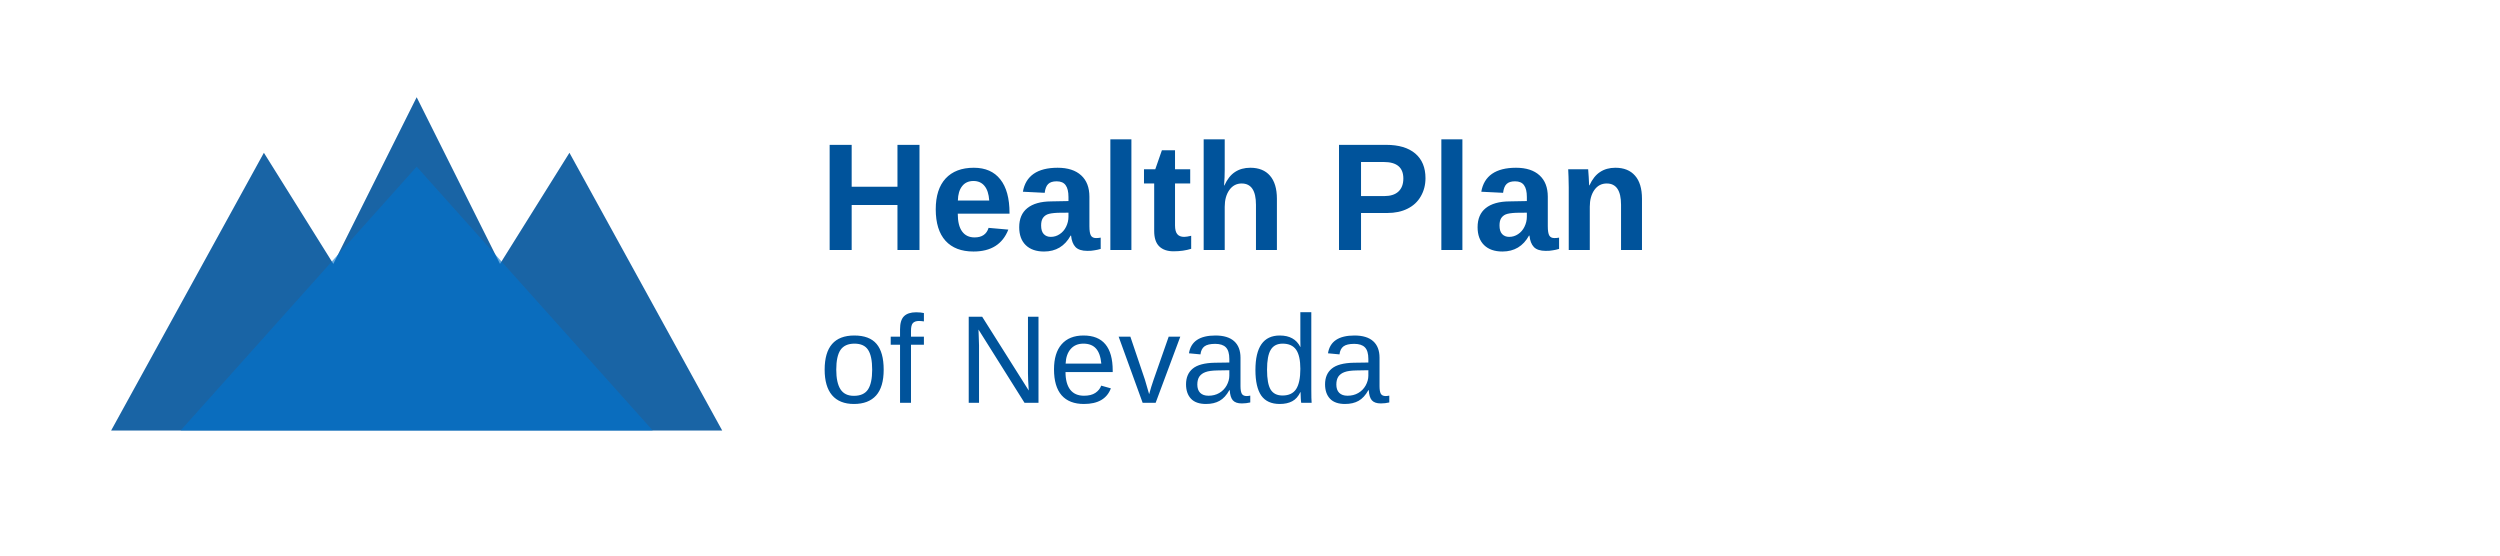
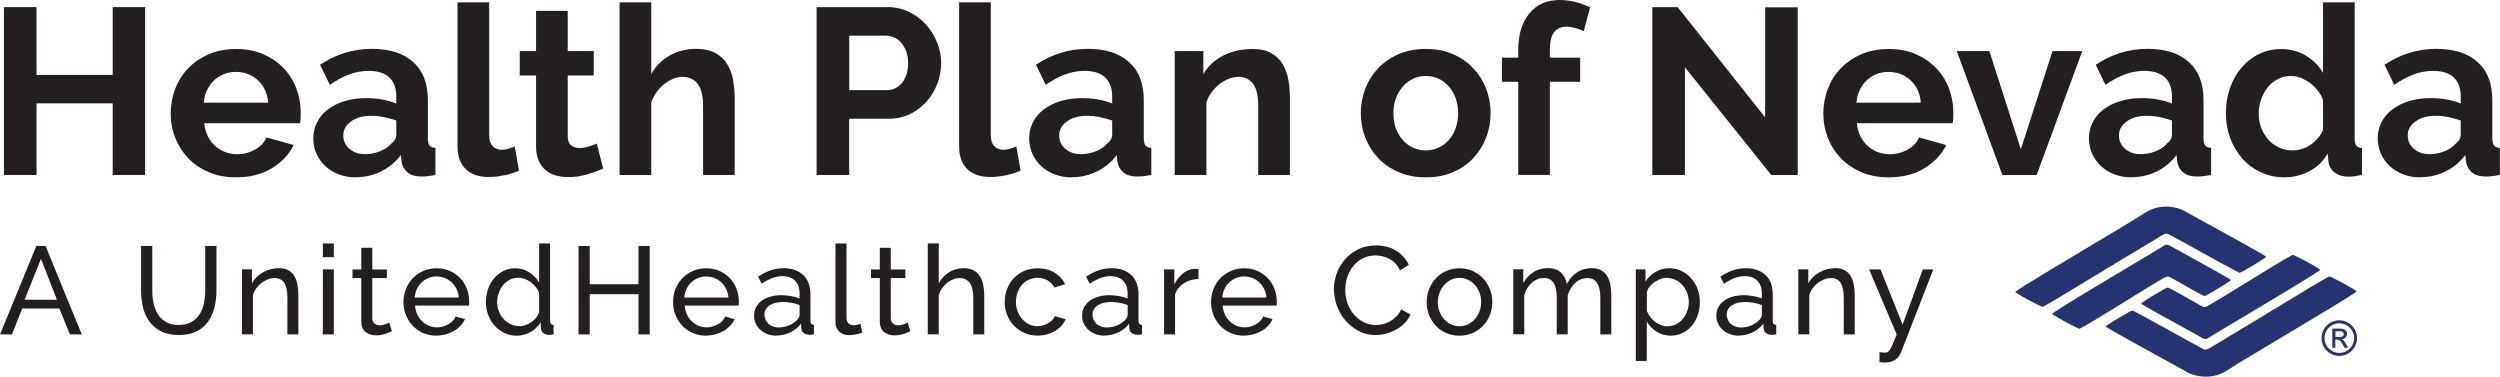
- <svg xmlns="http://www.w3.org/2000/svg" viewBox="0 0 360 80" width="360" height="80">
-   <g transform="translate(16, 10)">
-     <path d="M0,52 L22,12 L32,28 L44,4 L56,28 L66,12 L88,52 Z" fill="#00539B" opacity="0.9" />
-     <path d="M10,52 L44,14 L78,52 Z" fill="#0073CF" opacity="0.6" />
+ <svg xmlns="http://www.w3.org/2000/svg" viewBox="0 0 393.98 59.36">
+   <defs>
+     <style>.c,.d{fill:#263371;}.d{fill-rule:evenodd;}.e{fill:#231f20;}</style>
+   </defs>
+   <g id="a" />
+   <g id="b">
+     <g>
+       <g>
+         <path class="e" d="M22.87,1.12V27.58h-5.11v-11.29H5.76v11.29H.62V1.12H5.76V11.81h12V1.12h5.11Z" />
+         <path class="e" d="M37.19,27.95c-1.57,0-2.98-.27-4.25-.8s-2.35-1.26-3.24-2.18c-.89-.92-1.58-1.99-2.07-3.2-.48-1.22-.73-2.5-.73-3.84s.24-2.7,.71-3.93c.47-1.23,1.16-2.31,2.05-3.24,.89-.93,1.98-1.67,3.26-2.22,1.28-.55,2.71-.82,4.3-.82s3.01,.27,4.27,.82c1.25,.55,2.32,1.28,3.2,2.2,.88,.92,1.55,1.99,2.01,3.2,.46,1.22,.69,2.48,.69,3.8,0,.32,0,.63-.02,.93-.01,.3-.04,.55-.09,.75h-15.09c.07,.77,.26,1.45,.56,2.05,.3,.6,.68,1.11,1.16,1.53,.47,.42,1.01,.75,1.6,.97,.6,.22,1.22,.34,1.86,.34,.99,0,1.93-.24,2.81-.73,.88-.48,1.48-1.12,1.81-1.92l4.29,1.19c-.72,1.49-1.87,2.71-3.45,3.67-1.58,.96-3.46,1.43-5.65,1.43Zm5.07-11.78c-.12-1.47-.67-2.64-1.62-3.52-.96-.88-2.12-1.32-3.48-1.32-.67,0-1.3,.12-1.88,.35-.58,.24-1.1,.57-1.55,.99-.45,.42-.81,.93-1.1,1.53-.29,.6-.45,1.26-.5,1.98h10.14Z" />
+         <path class="e" d="M56.04,27.95c-.94,0-1.83-.16-2.65-.47-.82-.31-1.53-.75-2.12-1.3s-1.06-1.21-1.4-1.96c-.34-.75-.5-1.57-.5-2.46s.21-1.77,.62-2.55c.41-.78,.98-1.45,1.71-1.99,.73-.55,1.61-.98,2.63-1.29,1.02-.31,2.14-.47,3.35-.47,.87,0,1.72,.07,2.55,.22,.83,.15,1.57,.36,2.22,.63v-1.12c0-1.29-.37-2.29-1.1-2.98-.73-.69-1.82-1.04-3.26-1.04-1.04,0-2.06,.19-3.06,.56s-2.01,.92-3.06,1.64l-1.53-3.17c2.51-1.66,5.22-2.5,8.12-2.5s4.99,.69,6.54,2.07c1.55,1.38,2.33,3.37,2.33,5.98v6.07c0,.52,.09,.89,.28,1.12,.19,.22,.49,.35,.91,.37v4.25c-.84,.17-1.58,.26-2.2,.26-.94,0-1.67-.21-2.18-.63-.51-.42-.83-.98-.95-1.68l-.11-1.08c-.87,1.14-1.93,2.01-3.17,2.61-1.24,.6-2.57,.89-3.99,.89Zm1.42-3.65c.84,0,1.65-.15,2.4-.45,.76-.3,1.35-.7,1.77-1.19,.55-.42,.82-.89,.82-1.42v-2.24c-.6-.22-1.24-.4-1.94-.54-.7-.14-1.37-.21-2.01-.21-1.29,0-2.35,.29-3.17,.88-.82,.58-1.23,1.32-1.23,2.22,0,.84,.32,1.55,.97,2.1,.65,.56,1.44,.84,2.39,.84Z" />
+         <path class="e" d="M72.1,.37h4.99V21.32c0,.72,.17,1.28,.52,1.68,.35,.4,.84,.6,1.49,.6,.3,0,.63-.05,.99-.15,.36-.1,.7-.22,1.03-.37l.67,3.8c-.67,.32-1.45,.57-2.35,.75s-1.7,.26-2.42,.26c-1.57,0-2.78-.42-3.63-1.25-.86-.83-1.29-2.02-1.29-3.56V.37Z" />
+         <path class="e" d="M95.07,26.57c-.67,.3-1.49,.6-2.46,.89-.97,.3-1.99,.45-3.06,.45-.7,0-1.35-.09-1.96-.26s-1.14-.45-1.6-.84c-.46-.38-.83-.88-1.1-1.49s-.41-1.35-.41-2.22V11.89h-2.57v-3.84h2.57V1.71h4.99v6.34h4.1v3.84h-4.1v9.54c0,.7,.18,1.19,.54,1.47,.36,.29,.8,.43,1.32,.43s1.03-.09,1.53-.26c.5-.17,.89-.32,1.19-.45l1.01,3.95Z" />
+         <path class="e" d="M115.79,27.58h-4.99v-10.96c0-1.54-.29-2.68-.86-3.41-.57-.73-1.38-1.1-2.42-1.1-.45,0-.92,.1-1.42,.3s-.97,.48-1.42,.84c-.45,.36-.86,.79-1.23,1.29-.37,.5-.65,1.04-.82,1.64v11.4h-4.99V.37h4.99V11.66c.72-1.27,1.7-2.24,2.93-2.93,1.23-.68,2.59-1.03,4.08-1.03,1.27,0,2.3,.22,3.09,.65,.79,.43,1.42,1.01,1.86,1.73,.45,.72,.76,1.54,.93,2.46,.17,.92,.26,1.86,.26,2.83v12.19Z" />
+         <path class="e" d="M128.69,27.58V1.12h11.22c1.22,0,2.34,.26,3.37,.76,1.03,.51,1.92,1.18,2.66,2.01,.75,.83,1.33,1.78,1.75,2.83,.42,1.06,.63,2.12,.63,3.19s-.2,2.21-.6,3.26c-.4,1.06-.96,1.99-1.68,2.81-.72,.82-1.59,1.48-2.61,1.98-1.02,.5-2.14,.75-3.35,.75h-6.26v8.87h-5.14Zm5.14-13.38h5.96c.94,0,1.73-.38,2.37-1.16s.95-1.81,.95-3.13c0-.67-.1-1.27-.3-1.81-.2-.53-.46-.99-.78-1.36-.32-.37-.7-.65-1.14-.84-.44-.19-.88-.28-1.32-.28h-5.74V14.2Z" />
+         <path class="e" d="M151.15,.37h4.99V21.32c0,.72,.17,1.28,.52,1.68,.35,.4,.84,.6,1.49,.6,.3,0,.63-.05,.99-.15,.36-.1,.7-.22,1.03-.37l.67,3.8c-.67,.32-1.45,.57-2.35,.75s-1.7,.26-2.42,.26c-1.57,0-2.78-.42-3.63-1.25-.86-.83-1.29-2.02-1.29-3.56V.37Z" />
+         <path class="e" d="M168.86,27.95c-.94,0-1.83-.16-2.65-.47-.82-.31-1.53-.75-2.12-1.3s-1.06-1.21-1.4-1.96c-.34-.75-.5-1.57-.5-2.46s.21-1.77,.62-2.55c.41-.78,.98-1.45,1.71-1.99s1.61-.98,2.63-1.29c1.02-.31,2.14-.47,3.35-.47,.87,0,1.72,.07,2.55,.22,.83,.15,1.57,.36,2.22,.63v-1.12c0-1.29-.37-2.29-1.1-2.98-.73-.69-1.82-1.04-3.26-1.04-1.04,0-2.06,.19-3.06,.56s-2.01,.92-3.06,1.64l-1.53-3.17c2.51-1.66,5.22-2.5,8.12-2.5s4.99,.69,6.54,2.07c1.55,1.38,2.33,3.37,2.33,5.98v6.07c0,.52,.09,.89,.28,1.12,.19,.22,.49,.35,.91,.37v4.25c-.84,.17-1.58,.26-2.2,.26-.94,0-1.67-.21-2.18-.63-.51-.42-.83-.98-.95-1.68l-.11-1.08c-.87,1.14-1.93,2.01-3.17,2.61-1.24,.6-2.57,.89-3.99,.89Zm1.42-3.65c.84,0,1.65-.15,2.4-.45,.76-.3,1.35-.7,1.77-1.19,.55-.42,.82-.89,.82-1.42v-2.24c-.6-.22-1.24-.4-1.94-.54-.7-.14-1.37-.21-2.01-.21-1.29,0-2.35,.29-3.17,.88-.82,.58-1.23,1.32-1.23,2.22,0,.84,.32,1.55,.97,2.1,.65,.56,1.44,.84,2.39,.84Z" />
+         <path class="e" d="M203.27,27.58h-4.99v-10.96c0-1.57-.27-2.71-.82-3.43-.55-.72-1.3-1.08-2.27-1.08-.5,0-1.01,.1-1.53,.3s-1.01,.48-1.47,.84c-.46,.36-.88,.79-1.25,1.29-.37,.5-.65,1.04-.82,1.64v11.4h-4.99V8.05h4.51v3.62c.72-1.24,1.76-2.21,3.13-2.91,1.37-.69,2.91-1.04,4.62-1.04,1.22,0,2.21,.22,2.98,.67,.77,.45,1.37,1.03,1.79,1.75,.42,.72,.71,1.54,.88,2.46,.16,.92,.24,1.85,.24,2.79v12.19Z" />
+         <path class="e" d="M224.7,27.95c-1.59,0-3.02-.27-4.29-.82s-2.34-1.29-3.22-2.22c-.88-.93-1.56-2.01-2.03-3.22-.47-1.22-.71-2.5-.71-3.84s.24-2.66,.71-3.88c.47-1.22,1.15-2.29,2.03-3.22s1.96-1.67,3.22-2.22c1.27-.55,2.69-.82,4.29-.82s3.01,.27,4.27,.82c1.25,.55,2.32,1.29,3.2,2.22,.88,.93,1.56,2.01,2.03,3.22,.47,1.22,.71,2.51,.71,3.88s-.24,2.62-.71,3.84c-.47,1.22-1.14,2.29-2.01,3.22-.87,.93-1.94,1.67-3.2,2.22s-2.7,.82-4.29,.82Zm-5.11-10.1c0,.87,.13,1.66,.39,2.37,.26,.71,.62,1.32,1.08,1.84,.46,.52,1,.93,1.62,1.21,.62,.29,1.29,.43,2.01,.43s1.39-.14,2.01-.43c.62-.29,1.16-.69,1.62-1.21,.46-.52,.82-1.14,1.08-1.86,.26-.72,.39-1.52,.39-2.38s-.13-1.63-.39-2.35c-.26-.72-.62-1.34-1.08-1.86s-1-.93-1.62-1.21c-.62-.29-1.29-.43-2.01-.43s-1.39,.15-2.01,.45c-.62,.3-1.16,.71-1.62,1.23-.46,.52-.82,1.14-1.08,1.86-.26,.72-.39,1.5-.39,2.35Z" />
+         <path class="e" d="M239.26,27.58V12.89h-2.57v-3.8h2.57v-1.19c0-2.43,.58-4.36,1.75-5.78,1.17-1.42,2.76-2.12,4.77-2.12,1.59,0,3.19,.39,4.81,1.16l-1.01,3.76c-.37-.2-.81-.37-1.32-.5-.51-.14-.97-.21-1.4-.21-1.74,0-2.61,1.17-2.61,3.5v1.38h4.77v3.8h-4.77v14.68h-4.99Z" />
+         <path class="e" d="M265.53,10.62V27.58h-5.14V1.12h3.99l13.79,17.37V1.16h5.14V27.58h-4.17l-13.6-16.96Z" />
+         <path class="e" d="M297.63,27.95c-1.56,0-2.98-.27-4.25-.8s-2.35-1.26-3.24-2.18c-.89-.92-1.58-1.99-2.07-3.2-.48-1.22-.73-2.5-.73-3.84s.24-2.7,.71-3.93c.47-1.23,1.15-2.31,2.05-3.24,.89-.93,1.98-1.67,3.26-2.22,1.28-.55,2.71-.82,4.3-.82s3.01,.27,4.27,.82c1.25,.55,2.32,1.28,3.2,2.2,.88,.92,1.55,1.99,2.01,3.2,.46,1.22,.69,2.48,.69,3.8,0,.32,0,.63-.02,.93s-.04,.55-.09,.75h-15.09c.07,.77,.26,1.45,.56,2.05,.3,.6,.68,1.11,1.15,1.53,.47,.42,1.01,.75,1.6,.97,.6,.22,1.22,.34,1.86,.34,.99,0,1.93-.24,2.81-.73,.88-.48,1.48-1.12,1.81-1.92l4.29,1.19c-.72,1.49-1.87,2.71-3.45,3.67-1.58,.96-3.46,1.43-5.65,1.43Zm5.07-11.78c-.12-1.47-.66-2.64-1.62-3.52-.96-.88-2.12-1.32-3.48-1.32-.67,0-1.3,.12-1.88,.35-.58,.24-1.1,.57-1.55,.99-.45,.42-.81,.93-1.1,1.53-.29,.6-.45,1.26-.5,1.98h10.14Z" />
+         <path class="e" d="M315.56,27.58l-7.19-19.53h5.14l4.96,15.47,4.99-15.47h4.69l-7.19,19.53h-5.4Z" />
+         <path class="e" d="M335.87,27.95c-.94,0-1.83-.16-2.65-.47-.82-.31-1.53-.75-2.12-1.3-.6-.56-1.06-1.21-1.4-1.96-.33-.75-.5-1.57-.5-2.46s.21-1.77,.62-2.55c.41-.78,.98-1.45,1.71-1.99s1.61-.98,2.63-1.29c1.02-.31,2.14-.47,3.35-.47,.87,0,1.72,.07,2.55,.22,.83,.15,1.57,.36,2.22,.63v-1.12c0-1.29-.37-2.29-1.1-2.98-.73-.69-1.82-1.04-3.26-1.04-1.04,0-2.06,.19-3.06,.56s-2.01,.92-3.06,1.64l-1.53-3.17c2.51-1.66,5.22-2.5,8.12-2.5s4.99,.69,6.54,2.07c1.55,1.38,2.33,3.37,2.33,5.98v6.07c0,.52,.09,.89,.28,1.12,.19,.22,.49,.35,.91,.37v4.25c-.84,.17-1.58,.26-2.2,.26-.94,0-1.67-.21-2.18-.63-.51-.42-.83-.98-.95-1.68l-.11-1.08c-.87,1.14-1.93,2.01-3.17,2.61-1.24,.6-2.57,.89-3.99,.89Zm1.42-3.65c.84,0,1.65-.15,2.4-.45,.76-.3,1.35-.7,1.77-1.19,.55-.42,.82-.89,.82-1.42v-2.24c-.6-.22-1.24-.4-1.94-.54-.7-.14-1.37-.21-2.01-.21-1.29,0-2.35,.29-3.17,.88-.82,.58-1.23,1.32-1.23,2.22,0,.84,.32,1.55,.97,2.1,.65,.56,1.44,.84,2.38,.84Z" />
+         <path class="e" d="M360.06,27.95c-1.34,0-2.58-.26-3.73-.78-1.14-.52-2.13-1.24-2.94-2.16-.82-.92-1.46-1.99-1.92-3.22s-.69-2.55-.69-3.97,.22-2.73,.65-3.95c.43-1.22,1.04-2.29,1.81-3.2,.77-.92,1.69-1.64,2.76-2.16,1.07-.52,2.24-.78,3.5-.78,1.44,0,2.74,.35,3.89,1.04,1.15,.7,2.06,1.6,2.7,2.72V.37h4.99V21.84c0,.52,.09,.89,.26,1.12,.17,.22,.47,.35,.89,.37v4.25c-.87,.17-1.58,.26-2.12,.26-.89,0-1.63-.22-2.2-.67-.57-.45-.89-1.03-.97-1.75l-.11-1.23c-.72,1.24-1.69,2.18-2.93,2.81s-2.52,.95-3.86,.95Zm1.3-4.25c.47,0,.96-.08,1.45-.24,.5-.16,.96-.39,1.38-.69,.42-.3,.8-.65,1.14-1.04,.34-.4,.59-.83,.76-1.3v-4.66c-.2-.55-.48-1.05-.84-1.51-.36-.46-.77-.86-1.23-1.19s-.94-.6-1.45-.8c-.51-.2-1.01-.3-1.51-.3-.75,0-1.44,.16-2.07,.48-.63,.32-1.17,.76-1.62,1.32s-.79,1.2-1.04,1.92c-.25,.72-.37,1.47-.37,2.24,0,.82,.14,1.58,.41,2.27,.27,.7,.65,1.3,1.12,1.83,.47,.52,1.04,.93,1.7,1.23s1.38,.45,2.18,.45Z" />
+         <path class="e" d="M381.38,27.95c-.94,0-1.83-.16-2.65-.47-.82-.31-1.53-.75-2.12-1.3-.6-.56-1.06-1.21-1.4-1.96-.33-.75-.5-1.57-.5-2.46s.21-1.77,.62-2.55c.41-.78,.98-1.45,1.71-1.99s1.61-.98,2.63-1.29c1.02-.31,2.14-.47,3.35-.47,.87,0,1.72,.07,2.55,.22,.83,.15,1.57,.36,2.22,.63v-1.12c0-1.29-.37-2.29-1.1-2.98-.73-.69-1.82-1.04-3.26-1.04-1.04,0-2.06,.19-3.06,.56-.99,.37-2.01,.92-3.06,1.64l-1.53-3.17c2.51-1.66,5.22-2.5,8.12-2.5s4.99,.69,6.54,2.07c1.55,1.38,2.33,3.37,2.33,5.98v6.07c0,.52,.09,.89,.28,1.12,.19,.22,.49,.35,.91,.37v4.25c-.84,.17-1.58,.26-2.2,.26-.94,0-1.67-.21-2.18-.63-.51-.42-.83-.98-.95-1.68l-.11-1.08c-.87,1.14-1.93,2.01-3.17,2.61-1.24,.6-2.57,.89-3.99,.89Zm1.42-3.65c.84,0,1.65-.15,2.4-.45,.76-.3,1.35-.7,1.77-1.19,.55-.42,.82-.89,.82-1.42v-2.24c-.6-.22-1.24-.4-1.94-.54-.7-.14-1.37-.21-2.01-.21-1.29,0-2.35,.29-3.17,.88-.82,.58-1.23,1.32-1.23,2.22,0,.84,.32,1.55,.97,2.1,.65,.56,1.44,.84,2.38,.84Z" />
+       </g>
+       <g>
+         <path class="e" d="M0,52.7l5.73-13.94h1.45l5.71,13.94h-1.88l-1.65-4.08H3.51l-1.63,4.08H0Zm6.46-11.9l-2.59,6.44h5.1l-2.51-6.44Z" />
+         <path class="e" d="M28.15,51.21c.81,0,1.49-.16,2.02-.47,.54-.31,.96-.72,1.29-1.23,.32-.5,.55-1.08,.68-1.73,.13-.65,.2-1.31,.2-1.97v-7.05h1.77v7.05c0,.94-.11,1.84-.32,2.68-.22,.84-.56,1.59-1.03,2.23-.47,.64-1.08,1.15-1.84,1.52-.75,.37-1.67,.56-2.74,.56s-2.05-.2-2.81-.59-1.37-.91-1.84-1.56c-.46-.65-.8-1.39-1-2.24-.2-.84-.3-1.71-.3-2.6v-7.05h1.77v7.05c0,.69,.07,1.36,.21,2.01s.37,1.22,.69,1.72,.75,.9,1.28,1.21c.53,.31,1.19,.46,1.99,.46Z" />
+         <path class="e" d="M47.02,52.7h-1.73v-5.73c0-1.1-.17-1.9-.5-2.4-.33-.5-.84-.75-1.52-.75-.35,0-.71,.07-1.06,.21s-.69,.32-1,.56c-.31,.24-.59,.52-.82,.84s-.41,.69-.53,1.08v6.18h-1.73v-10.25h1.57v2.2c.41-.72,.99-1.3,1.76-1.73,.77-.43,1.6-.65,2.5-.65,.59,0,1.08,.11,1.47,.32,.39,.22,.71,.52,.94,.9,.24,.39,.4,.84,.5,1.36,.1,.52,.15,1.09,.15,1.71v6.13Z" />
+         <path class="e" d="M50.88,40.53v-2.16h1.73v2.16h-1.73Zm0,12.17v-10.25h1.73v10.25h-1.73Z" />
+         <path class="e" d="M61.76,52.19c-.11,.05-.24,.11-.41,.19s-.36,.14-.58,.22c-.22,.07-.45,.13-.71,.18-.26,.05-.52,.07-.8,.07-.63,0-1.17-.17-1.63-.52-.46-.35-.69-.89-.69-1.62v-6.89h-1.39v-1.35h1.39v-3.42h1.73v3.42h2.3v1.35h-2.3v6.36c.03,.38,.15,.65,.37,.82,.22,.17,.48,.26,.79,.26,.34,0,.65-.06,.93-.17,.28-.11,.47-.2,.58-.27l.41,1.37Z" />
+         <path class="e" d="M68.8,52.9c-.77,0-1.48-.14-2.12-.42-.64-.28-1.19-.66-1.65-1.15-.46-.48-.81-1.05-1.07-1.7s-.38-1.33-.38-2.05,.13-1.4,.38-2.04c.26-.64,.62-1.2,1.08-1.69,.46-.48,1.02-.87,1.66-1.15,.64-.28,1.35-.42,2.12-.42s1.48,.14,2.11,.43c.63,.29,1.17,.67,1.62,1.15,.44,.48,.79,1.03,1.03,1.67,.24,.64,.36,1.29,.36,1.97,0,.14,0,.27,0,.39,0,.12-.02,.21-.03,.27h-8.5c.04,.51,.16,.97,.35,1.39,.2,.42,.45,.78,.77,1.08,.31,.3,.67,.54,1.07,.71,.4,.17,.82,.25,1.27,.25,.31,0,.62-.04,.92-.13,.3-.09,.58-.2,.84-.34,.26-.14,.49-.32,.7-.53,.2-.21,.36-.44,.46-.71l1.49,.41c-.17,.38-.4,.73-.7,1.04-.29,.31-.63,.59-1.02,.81-.39,.23-.81,.41-1.29,.54s-.96,.2-1.47,.2Zm3.51-6.01c-.04-.48-.16-.93-.36-1.34-.2-.41-.46-.76-.77-1.05-.31-.29-.66-.51-1.07-.68-.41-.16-.84-.25-1.3-.25s-.89,.08-1.3,.25c-.41,.16-.76,.39-1.07,.69s-.56,.64-.75,1.05-.3,.85-.34,1.33h6.95Z" />
+         <path class="e" d="M81.45,52.9c-.71,0-1.36-.14-1.96-.43-.6-.29-1.12-.67-1.55-1.16-.43-.48-.77-1.05-1.01-1.69-.24-.64-.36-1.32-.36-2.02s.11-1.4,.34-2.05c.23-.65,.55-1.21,.96-1.7,.41-.48,.9-.87,1.47-1.15,.57-.28,1.19-.42,1.87-.42,.82,0,1.56,.22,2.21,.65,.65,.43,1.16,.96,1.54,1.57v-6.13h1.73v12.21c0,.41,.18,.62,.55,.63v1.49c-.14,.03-.27,.05-.38,.06s-.21,.02-.3,.02c-.39,0-.71-.1-.94-.3s-.36-.45-.37-.74l-.04-.96c-.41,.67-.95,1.19-1.62,1.56-.67,.37-1.38,.56-2.13,.56Zm.41-1.49c.31,0,.64-.06,.97-.18,.33-.12,.65-.28,.94-.49,.29-.21,.55-.45,.77-.74,.22-.28,.36-.58,.42-.89v-2.94c-.12-.33-.29-.64-.53-.93-.24-.29-.5-.55-.79-.77-.29-.22-.61-.39-.94-.51-.33-.12-.66-.19-.99-.19-.51,0-.97,.11-1.38,.32s-.77,.5-1.06,.86c-.29,.36-.52,.77-.68,1.24-.16,.46-.24,.94-.24,1.42,0,.51,.09,1,.27,1.46,.18,.46,.43,.87,.75,1.21,.31,.34,.68,.61,1.11,.81,.43,.2,.89,.3,1.38,.3Z" />
+         <path class="e" d="M102.39,38.76v13.94h-1.77v-6.34h-7.68v6.34h-1.77v-13.94h1.77v6.03h7.68v-6.03h1.77Z" />
+         <path class="e" d="M111.29,52.9c-.77,0-1.48-.14-2.12-.42-.64-.28-1.19-.66-1.65-1.15-.46-.48-.81-1.05-1.07-1.7s-.38-1.33-.38-2.05,.13-1.4,.38-2.04c.26-.64,.62-1.2,1.08-1.69,.46-.48,1.02-.87,1.66-1.15,.64-.28,1.35-.42,2.12-.42s1.48,.14,2.11,.43c.63,.29,1.17,.67,1.62,1.15,.44,.48,.79,1.03,1.03,1.67,.24,.64,.36,1.29,.36,1.97,0,.14,0,.27,0,.39,0,.12-.02,.21-.03,.27h-8.5c.04,.51,.16,.97,.35,1.39,.2,.42,.45,.78,.77,1.08,.31,.3,.67,.54,1.07,.71,.4,.17,.82,.25,1.27,.25,.31,0,.62-.04,.92-.13,.3-.09,.58-.2,.84-.34,.26-.14,.49-.32,.7-.53,.2-.21,.36-.44,.46-.71l1.49,.41c-.17,.38-.4,.73-.7,1.04-.29,.31-.63,.59-1.02,.81-.39,.23-.81,.41-1.29,.54s-.96,.2-1.47,.2Zm3.51-6.01c-.04-.48-.16-.93-.36-1.34-.2-.41-.46-.76-.77-1.05-.31-.29-.66-.51-1.07-.68-.41-.16-.84-.25-1.3-.25s-.89,.08-1.3,.25c-.41,.16-.76,.39-1.07,.69s-.56,.64-.75,1.05-.3,.85-.34,1.33h6.95Z" />
+         <path class="e" d="M122.36,52.9c-.51,0-.98-.08-1.41-.25s-.8-.39-1.12-.67c-.31-.28-.56-.62-.74-1-.18-.39-.26-.79-.26-1.23,0-.48,.1-.93,.31-1.33,.21-.4,.51-.74,.89-1.02,.39-.28,.84-.5,1.37-.65s1.11-.23,1.74-.23c.5,0,1,.05,1.51,.14,.51,.09,.96,.22,1.35,.37v-.82c0-.84-.24-1.5-.71-1.97-.47-.48-1.14-.72-2-.72-1.03,0-2.12,.4-3.26,1.2l-.57-1.12c.67-.44,1.33-.78,1.98-1,.65-.22,1.33-.33,2.04-.33,1.31,0,2.34,.36,3.1,1.08,.76,.72,1.14,1.73,1.14,3.04v4.18c0,.41,.18,.62,.55,.63v1.49c-.13,.03-.26,.05-.37,.06s-.23,.02-.33,.02c-.29,0-.57-.08-.84-.24-.28-.16-.43-.43-.45-.8l-.04-.73c-.24,.31-.5,.59-.8,.82-.3,.24-.62,.43-.96,.59s-.69,.27-1.05,.35c-.36,.08-.72,.12-1.07,.12Zm.43-1.3c.55,0,1.09-.12,1.61-.35,.52-.24,.94-.52,1.24-.86,.25-.29,.37-.56,.37-.8v-1.51c-.41-.16-.83-.28-1.29-.36-.45-.09-.89-.13-1.31-.13-.89,0-1.6,.18-2.14,.54-.54,.36-.8,.85-.8,1.48,0,.26,.05,.51,.16,.76,.1,.24,.26,.45,.45,.64,.2,.18,.44,.33,.73,.44,.29,.11,.61,.17,.98,.17Z" />
+         <path class="e" d="M131.67,38.37h1.73v11.68c0,.38,.1,.68,.3,.89s.49,.32,.85,.32c.14,0,.31-.02,.51-.07,.2-.05,.38-.1,.55-.17l.27,1.39c-.29,.12-.63,.22-1.02,.29-.39,.08-.74,.12-1.04,.12-.67,0-1.19-.19-1.58-.57-.39-.38-.58-.91-.58-1.59v-12.31Z" />
+         <path class="e" d="M143.47,52.19c-.11,.05-.24,.11-.41,.19s-.36,.14-.58,.22c-.22,.07-.45,.13-.71,.18-.26,.05-.52,.07-.8,.07-.63,0-1.17-.17-1.63-.52-.46-.35-.69-.89-.69-1.62v-6.89h-1.39v-1.35h1.39v-3.42h1.73v3.42h2.3v1.35h-2.3v6.36c.03,.38,.15,.65,.37,.82,.22,.17,.48,.26,.79,.26,.34,0,.65-.06,.93-.17,.28-.11,.47-.2,.58-.27l.41,1.37Z" />
+         <path class="e" d="M155.11,52.7h-1.73v-5.73c0-1.06-.18-1.85-.55-2.37-.37-.52-.9-.78-1.61-.78-.34,0-.68,.07-1.02,.21s-.66,.32-.95,.56c-.29,.24-.56,.52-.79,.84s-.4,.69-.52,1.08v6.18h-1.73v-14.33h1.73v6.28c.41-.75,.96-1.33,1.65-1.75,.69-.42,1.45-.63,2.28-.63,.6,0,1.11,.11,1.53,.33,.42,.22,.75,.52,1,.9,.25,.38,.43,.83,.54,1.36s.17,1.1,.17,1.7v6.13Z" />
+         <path class="e" d="M158.34,47.56c0-.72,.12-1.4,.37-2.04,.25-.64,.6-1.2,1.06-1.68,.46-.48,1-.86,1.64-1.14,.63-.28,1.34-.42,2.13-.42,1.02,0,1.9,.23,2.64,.68,.74,.45,1.3,1.06,1.68,1.82l-1.69,.53c-.26-.48-.63-.86-1.1-1.13-.47-.27-.99-.4-1.57-.4-.47,0-.92,.1-1.33,.28-.42,.19-.78,.45-1.08,.79-.3,.34-.54,.74-.72,1.2-.18,.46-.27,.96-.27,1.51s.09,1.04,.27,1.51,.43,.88,.74,1.23,.67,.62,1.08,.81c.41,.2,.85,.29,1.32,.29,.3,0,.6-.04,.89-.13,.29-.08,.56-.2,.8-.34,.24-.14,.45-.31,.64-.5s.31-.4,.39-.62l1.69,.51c-.16,.38-.38,.73-.66,1.04-.28,.31-.61,.58-.99,.8-.38,.22-.8,.4-1.27,.53-.46,.13-.95,.2-1.46,.2-.77,0-1.48-.14-2.12-.43-.64-.29-1.19-.67-1.65-1.16-.46-.48-.81-1.05-1.07-1.7s-.38-1.33-.38-2.05Z" />
+         <path class="e" d="M174.06,52.9c-.51,0-.98-.08-1.41-.25s-.8-.39-1.12-.67c-.31-.28-.56-.62-.74-1-.18-.39-.26-.79-.26-1.23,0-.48,.1-.93,.31-1.33,.21-.4,.51-.74,.89-1.02,.39-.28,.84-.5,1.37-.65s1.11-.23,1.74-.23c.5,0,1,.05,1.51,.14,.51,.09,.96,.22,1.35,.37v-.82c0-.84-.24-1.5-.71-1.97-.47-.48-1.14-.72-2-.72-1.03,0-2.12,.4-3.26,1.2l-.57-1.12c.67-.44,1.33-.78,1.98-1,.65-.22,1.33-.33,2.04-.33,1.31,0,2.34,.36,3.1,1.08,.76,.72,1.14,1.73,1.14,3.04v4.18c0,.41,.18,.62,.55,.63v1.49c-.13,.03-.26,.05-.37,.06s-.23,.02-.33,.02c-.29,0-.57-.08-.84-.24-.28-.16-.43-.43-.45-.8l-.04-.73c-.24,.31-.5,.59-.8,.82-.3,.24-.62,.43-.96,.59s-.69,.27-1.05,.35c-.36,.08-.72,.12-1.07,.12Zm.43-1.3c.55,0,1.09-.12,1.61-.35,.52-.24,.94-.52,1.24-.86,.25-.29,.37-.56,.37-.8v-1.51c-.41-.16-.83-.28-1.29-.36-.45-.09-.89-.13-1.31-.13-.89,0-1.6,.18-2.14,.54-.54,.36-.8,.85-.8,1.48,0,.26,.05,.51,.16,.76,.1,.24,.26,.45,.45,.64,.2,.18,.44,.33,.73,.44,.29,.11,.61,.17,.98,.17Z" />
+         <path class="e" d="M188.87,43.96c-.86,.03-1.63,.25-2.29,.67-.66,.42-1.13,1-1.4,1.75v6.32h-1.73v-10.25h1.61v2.38c.35-.71,.82-1.29,1.39-1.76,.58-.46,1.19-.7,1.85-.7h.33c.09,0,.17,0,.24,.02v1.57Z" />
+         <path class="e" d="M196.07,52.9c-.77,0-1.48-.14-2.12-.42-.64-.28-1.19-.66-1.65-1.15-.46-.48-.81-1.05-1.07-1.7s-.38-1.33-.38-2.05,.13-1.4,.38-2.04c.26-.64,.62-1.2,1.08-1.69,.46-.48,1.02-.87,1.66-1.15,.64-.28,1.35-.42,2.12-.42s1.48,.14,2.11,.43c.63,.29,1.17,.67,1.62,1.15,.44,.48,.79,1.03,1.03,1.67,.24,.64,.36,1.29,.36,1.97,0,.14,0,.27,0,.39,0,.12-.02,.21-.03,.27h-8.5c.04,.51,.16,.97,.35,1.39,.2,.42,.45,.78,.77,1.08,.31,.3,.67,.54,1.07,.71,.4,.17,.82,.25,1.27,.25,.31,0,.62-.04,.92-.13,.3-.09,.58-.2,.84-.34,.26-.14,.49-.32,.7-.53,.2-.21,.36-.44,.46-.71l1.49,.41c-.17,.38-.4,.73-.7,1.04-.29,.31-.63,.59-1.02,.81-.39,.23-.81,.41-1.29,.54s-.96,.2-1.47,.2Zm3.51-6.01c-.04-.48-.16-.93-.36-1.34-.2-.41-.46-.76-.77-1.05-.31-.29-.66-.51-1.07-.68-.41-.16-.84-.25-1.3-.25s-.89,.08-1.3,.25c-.41,.16-.76,.39-1.07,.69s-.56,.64-.75,1.05-.3,.85-.34,1.33h6.95Z" />
+         <path class="e" d="M210.2,45.63c0-.84,.15-1.67,.44-2.5,.29-.83,.73-1.58,1.3-2.24,.57-.66,1.27-1.19,2.09-1.6,.82-.41,1.76-.61,2.81-.61,1.24,0,2.31,.28,3.2,.84,.89,.56,1.55,1.3,1.98,2.2l-1.39,.9c-.21-.44-.46-.82-.76-1.12-.29-.3-.62-.54-.96-.73-.35-.18-.7-.31-1.07-.39-.37-.08-.73-.12-1.08-.12-.77,0-1.46,.16-2.05,.48s-1.1,.74-1.5,1.26c-.41,.52-.71,1.1-.91,1.75-.2,.65-.3,1.3-.3,1.95,0,.73,.12,1.43,.36,2.09,.24,.66,.58,1.25,1.01,1.76,.43,.51,.94,.92,1.53,1.22,.59,.3,1.23,.45,1.92,.45,.37,0,.74-.05,1.13-.14,.39-.09,.76-.24,1.11-.44,.35-.2,.68-.46,.99-.77,.31-.31,.56-.68,.76-1.11l1.47,.8c-.22,.52-.53,.98-.93,1.38s-.85,.74-1.35,1.01c-.5,.28-1.04,.48-1.6,.63s-1.11,.22-1.65,.22c-.96,0-1.83-.21-2.63-.63-.8-.42-1.49-.96-2.07-1.64-.58-.67-1.03-1.44-1.35-2.3-.32-.86-.48-1.73-.48-2.62Z" />
+         <path class="e" d="M229.99,52.9c-.77,0-1.48-.14-2.11-.43-.64-.29-1.18-.67-1.63-1.16-.45-.48-.8-1.05-1.05-1.69-.25-.64-.37-1.32-.37-2.02s.13-1.4,.38-2.04c.26-.64,.61-1.2,1.06-1.69,.45-.48,.99-.87,1.63-1.16,.63-.29,1.33-.43,2.09-.43s1.46,.14,2.1,.43c.64,.29,1.19,.67,1.64,1.16,.45,.48,.8,1.05,1.06,1.69,.26,.64,.38,1.32,.38,2.04s-.12,1.38-.37,2.02c-.25,.64-.6,1.2-1.06,1.69-.46,.48-1,.87-1.64,1.16-.64,.29-1.34,.43-2.11,.43Zm-3.4-5.28c0,.54,.09,1.03,.27,1.49,.18,.46,.42,.86,.73,1.2,.31,.34,.67,.61,1.08,.81,.41,.2,.85,.29,1.32,.29s.91-.1,1.33-.29c.41-.2,.78-.47,1.09-.81s.56-.75,.74-1.22c.18-.46,.27-.96,.27-1.5s-.09-1.02-.27-1.48c-.18-.46-.42-.87-.74-1.22-.31-.35-.68-.62-1.09-.81-.41-.2-.85-.29-1.33-.29s-.91,.1-1.32,.3c-.41,.2-.77,.48-1.08,.82-.31,.35-.55,.75-.73,1.22-.18,.46-.27,.96-.27,1.5Z" />
+         <path class="e" d="M253.93,52.7h-1.73v-5.73c0-1.07-.17-1.87-.52-2.38-.35-.51-.86-.77-1.54-.77s-1.34,.25-1.89,.76-.95,1.16-1.19,1.95v6.16h-1.73v-5.73c0-1.1-.17-1.9-.51-2.4-.34-.5-.85-.75-1.53-.75s-1.32,.25-1.88,.74c-.56,.49-.96,1.14-1.2,1.95v6.18h-1.73v-10.25h1.57v2.2c.42-.76,.96-1.34,1.63-1.76,.67-.41,1.42-.62,2.26-.62s1.55,.23,2.05,.7c.5,.46,.81,1.06,.93,1.8,.92-1.66,2.22-2.49,3.91-2.49,.59,0,1.08,.11,1.48,.32,.4,.22,.72,.52,.95,.9,.24,.39,.41,.84,.51,1.36,.1,.52,.16,1.09,.16,1.71v6.13Z" />
+         <path class="e" d="M263.31,52.9c-.85,0-1.6-.21-2.25-.63s-1.16-.95-1.54-1.59v6.2h-1.73v-14.43h1.53v1.92c.41-.63,.93-1.14,1.58-1.52,.65-.39,1.36-.58,2.15-.58,.71,0,1.35,.14,1.94,.43,.59,.29,1.1,.68,1.53,1.17s.77,1.06,1.01,1.7c.24,.64,.36,1.31,.36,2,0,.73-.11,1.42-.33,2.07-.22,.65-.54,1.21-.94,1.69-.41,.48-.89,.86-1.45,1.14-.56,.28-1.18,.42-1.86,.42Zm-.53-1.49c.51,0,.97-.11,1.38-.32s.77-.5,1.06-.86c.29-.36,.52-.77,.68-1.23,.16-.46,.24-.93,.24-1.41,0-.51-.09-1-.27-1.46-.18-.46-.43-.87-.75-1.22-.31-.35-.68-.62-1.11-.82-.43-.2-.89-.3-1.38-.3-.31,0-.64,.06-.97,.19-.33,.12-.65,.29-.94,.49-.29,.2-.55,.44-.77,.73-.22,.28-.36,.58-.42,.89v2.92c.14,.34,.33,.66,.55,.95,.22,.29,.48,.55,.77,.77,.29,.22,.6,.39,.92,.51,.33,.12,.67,.19,1.02,.19Z" />
+         <path class="e" d="M274.01,52.9c-.51,0-.98-.08-1.41-.25s-.8-.39-1.12-.67c-.31-.28-.56-.62-.74-1-.18-.39-.26-.79-.26-1.23,0-.48,.1-.93,.31-1.33,.21-.4,.51-.74,.89-1.02,.39-.28,.84-.5,1.37-.65s1.11-.23,1.74-.23c.5,0,1,.05,1.51,.14,.51,.09,.96,.22,1.35,.37v-.82c0-.84-.24-1.5-.71-1.97-.47-.48-1.14-.72-2-.72-1.03,0-2.12,.4-3.26,1.2l-.57-1.12c.67-.44,1.33-.78,1.98-1,.65-.22,1.33-.33,2.04-.33,1.31,0,2.34,.36,3.1,1.08,.76,.72,1.14,1.73,1.14,3.04v4.18c0,.41,.18,.62,.55,.63v1.49c-.13,.03-.26,.05-.37,.06s-.23,.02-.33,.02c-.29,0-.57-.08-.84-.24-.28-.16-.43-.43-.45-.8l-.04-.73c-.24,.31-.5,.59-.8,.82-.3,.24-.62,.43-.96,.59s-.69,.27-1.05,.35c-.36,.08-.72,.12-1.07,.12Zm.43-1.3c.55,0,1.09-.12,1.61-.35,.52-.24,.94-.52,1.24-.86,.25-.29,.37-.56,.37-.8v-1.51c-.41-.16-.83-.28-1.29-.36-.45-.09-.89-.13-1.31-.13-.89,0-1.6,.18-2.14,.54-.54,.36-.8,.85-.8,1.48,0,.26,.05,.51,.16,.76,.1,.24,.26,.45,.45,.64,.2,.18,.44,.33,.73,.44,.29,.11,.61,.17,.98,.17Z" />
+         <path class="e" d="M292.29,52.7h-1.73v-5.73c0-1.1-.17-1.9-.5-2.4-.33-.5-.84-.75-1.52-.75-.35,0-.71,.07-1.06,.21s-.69,.32-1,.56c-.31,.24-.59,.52-.82,.84s-.41,.69-.53,1.08v6.18h-1.73v-10.25h1.57v2.2c.41-.72,.99-1.3,1.76-1.73,.77-.43,1.6-.65,2.5-.65,.59,0,1.08,.11,1.47,.32,.39,.22,.71,.52,.94,.9,.24,.39,.4,.84,.5,1.36,.1,.52,.15,1.09,.15,1.71v6.13Z" />
+         <path class="e" d="M296.2,55.51c.35,.04,.67,.06,.94,.06,.12,0,.23-.03,.33-.08,.1-.05,.22-.18,.35-.37,.13-.2,.28-.48,.45-.86,.17-.38,.38-.9,.63-1.55l-4.34-10.25h1.79l3.49,8.7,3.18-8.7h1.65l-5.03,12.94c-.24,.62-.58,1.06-1.02,1.33-.45,.27-.97,.4-1.57,.4-.14,0-.29,0-.43-.02-.14-.01-.29-.04-.43-.08v-1.51Z" />
+       </g>
+       <g>
+         <path class="c" d="M317.56,46.01c.52,.45,4.01,2.33,4.37,2.35,.17-.07,2.06-1.17,3.15-1.83,5.93-3.6,13.46-8.17,15.61-9.43,.32-.19,.53-.27,.72-.27s.34,.08,.55,.19c.05,.03,.1,.06,.16,.09,.72,.37,1.94,1.05,3.36,1.84,1.33,.74,2.83,1.58,4.4,2.43l.71,.38c.87,.47,2.19,1.18,2.35,1.23,.31-.03,3.64-2.02,4.22-2.52-.72-.53-5.99-3.42-9.15-5.15l-.1-.05c-1.61-.88-2.89-1.58-3.37-1.86-.41-.26-1.56-.85-3.18-.85-1.25,0-2.41,.35-3.45,1.05-1.41,.92-5.14,3.15-9.1,5.51h-.01c-4.96,2.97-10.58,6.32-11.23,6.89Z" />
+         <path class="c" d="M323.37,49.46c.51,.43,4.04,2.33,4.37,2.35,.17-.07,2.04-1.16,3.15-1.83,1.99-1.21,3.65-2.24,5.12-3.15l.11-.07c1.93-1.19,3.45-2.13,4.77-2.9,.36-.21,.55-.28,.73-.28s.32,.08,.54,.2l.09,.05c.65,.35,1.45,.8,2.21,1.24l.05,.03c1.25,.72,2.43,1.39,2.9,1.56,.32-.05,3.62-2.04,4.19-2.53-.57-.41-3.96-2.28-6.22-3.52l-.14-.08c-1.28-.7-2.38-1.3-2.89-1.6-.38-.21-.65-.37-.9-.37-.19,0-.31,.08-.53,.22-1.1,.68-3.17,1.92-5.58,3.35l-.22,.13c-4.67,2.79-11.06,6.59-11.74,7.2Z" />
+         <path class="c" d="M331.81,51.45c.71,.52,5.93,3.38,9.07,5.1l.26,.14c1.58,.86,2.82,1.55,3.3,1.82,.28,.23,1.56,.85,3.18,.85,1.25,0,2.41-.35,3.45-1.05,1.42-.93,5.33-3.26,9.1-5.51l.05-.03c4.7-2.8,10.53-6.28,11.19-6.86-.52-.45-4.01-2.33-4.36-2.35-.18,.07-2.11,1.2-3.15,1.83-3.01,1.83-13.03,7.91-15.61,9.43-.32,.19-.53,.27-.72,.27s-.34-.08-.55-.19l-.05-.03s-.07-.04-.11-.06c-.72-.37-1.91-1.03-3.42-1.87l-.03-.02c-1.3-.72-2.78-1.55-4.3-2.37l-.66-.36c-.78-.42-2.23-1.21-2.4-1.26-.31,.03-3.64,2.02-4.22,2.52Z" />
+         <path class="c" d="M337.43,47.87c.57,.41,3.97,2.28,6.23,3.51l.06,.03c1.31,.72,2.45,1.34,2.97,1.64,.37,.26,.65,.37,.9,.37,.19,0,.36-.07,.53-.23,1.1-.68,3.18-1.92,5.6-3.36l.16-.1c4.69-2.79,11.09-6.61,11.78-7.22-.51-.44-3.99-2.31-4.37-2.35-.22,.1-2.05,1.17-3.15,1.83-2,1.21-3.66,2.24-5.13,3.15-1.97,1.22-3.53,2.18-4.88,2.96-.36,.21-.55,.28-.73,.28s-.33-.08-.54-.2l-.09-.05c-.67-.36-1.51-.84-2.24-1.26-1.26-.72-2.45-1.4-2.92-1.57-.32,.05-3.62,2.04-4.19,2.53Z" />
+       </g>
+       <g>
+         <path class="d" d="M370.99,53.28c0,1.3-1.05,2.34-2.34,2.34s-2.33-1.05-2.33-2.34c0-1.29,1.04-2.33,2.33-2.33s2.34,1.04,2.34,2.33h0Zm.46,0c0-1.55-1.26-2.8-2.8-2.8s-2.79,1.25-2.79,2.79c0,1.55,1.24,2.81,2.79,2.81s2.8-1.26,2.8-2.81h0Z" />
+         <path class="d" d="M369.72,54.21c-.25-.4-.44-.66-.7-.75h0c.51-.04,.86-.39,.86-.88,0-.32-.25-.79-1-.79h-1.33v3.01h.48v-1.28h.29c.37,0,.52,.13,.9,.81l.26,.47h.59l-.37-.59h0Zm-.98-1.11h-.7v-.9h.78c.32,0,.54,.17,.54,.45,0,.31-.25,.45-.62,.45h0Z" />
+       </g>
+     </g>
  </g>
-   <text x="118" y="36" font-family="Arial, Helvetica, sans-serif" font-weight="700" font-size="22" fill="#00539B">Health Plan</text>
-   <text x="118" y="58" font-family="Arial, Helvetica, sans-serif" font-weight="400" font-size="18" fill="#00539B">of Nevada</text>
</svg>
